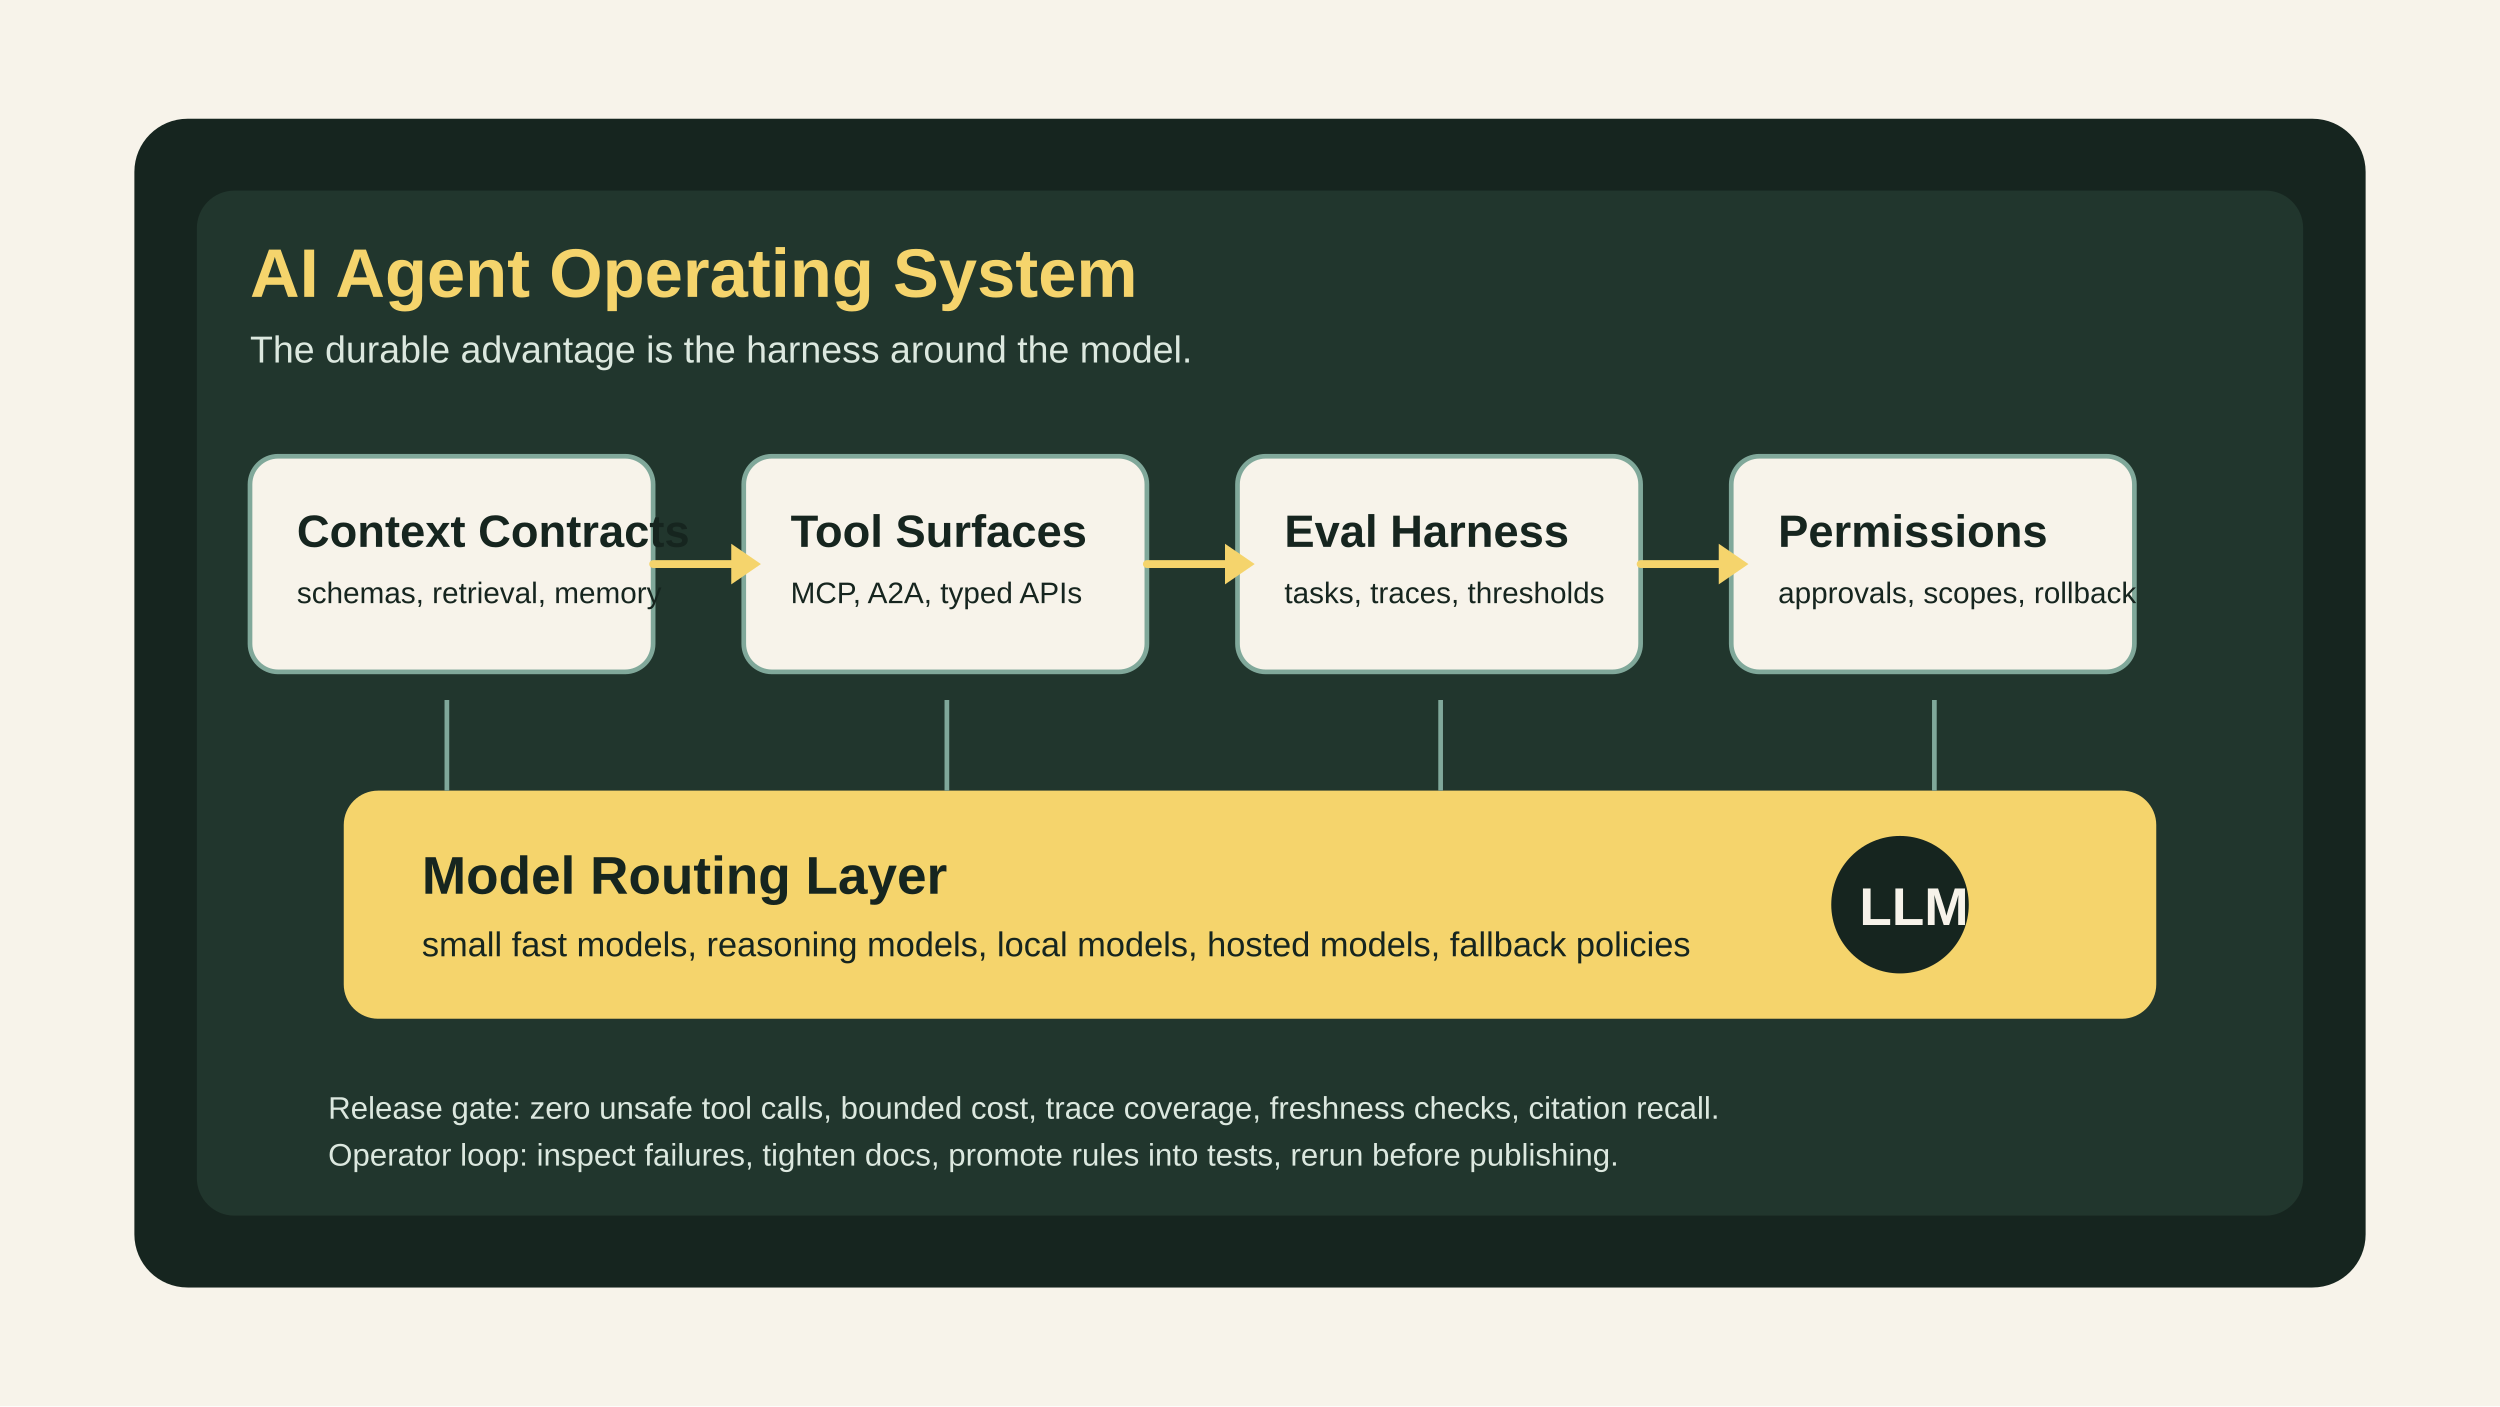
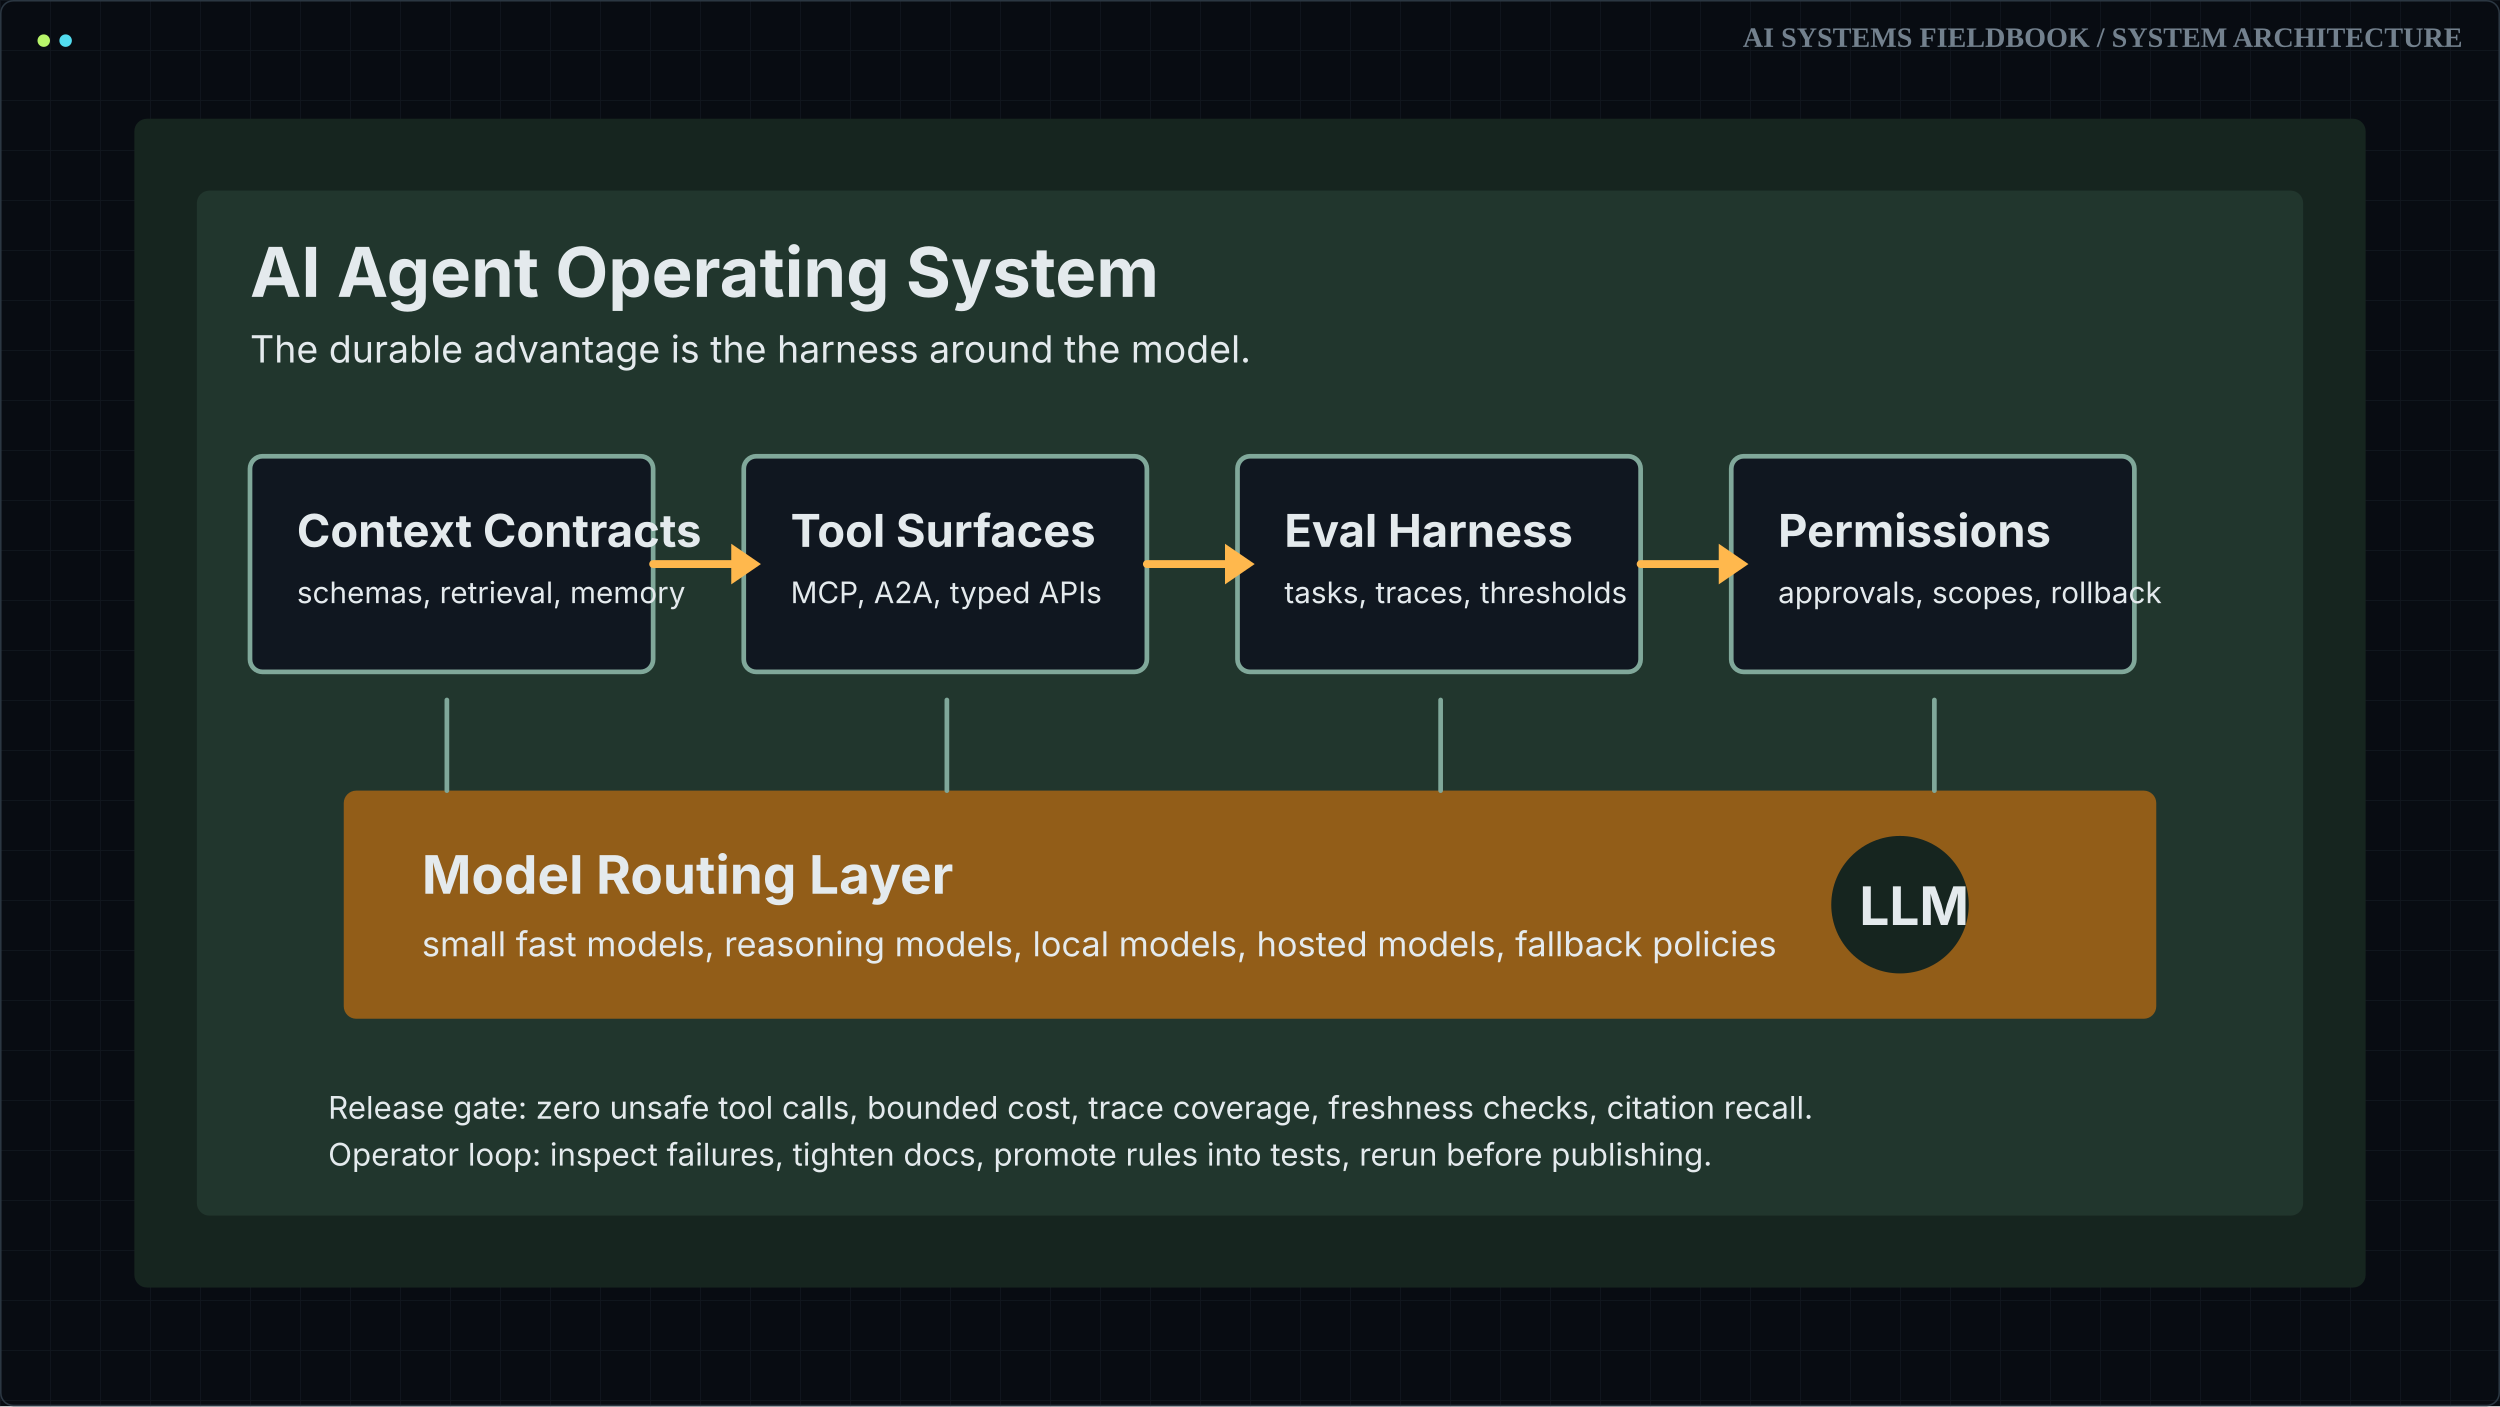
- <svg xmlns="http://www.w3.org/2000/svg" viewBox="0 0 1600 900" role="img" aria-labelledby="title desc">
-   <rect width="1600" height="900" fill="#f7f3ea" />
-   <rect x="86" y="76" width="1428" height="748" rx="34" fill="#16251f" />
-   <rect x="126" y="122" width="1348" height="656" rx="24" fill="#21362d" />
-   <text x="160" y="190" fill="#f5d46c" font-family="Arial, Helvetica, sans-serif" font-size="44" font-weight="700">AI Agent Operating System</text>
-   <text x="160" y="232" fill="#dce8df" font-family="Arial, Helvetica, sans-serif" font-size="24">The durable advantage is the harness around the model.</text>
-   <g fill="#f7f3ea" stroke="#80a89a" stroke-width="3">
-     <rect x="160" y="292" width="258" height="138" rx="18" />
-     <rect x="476" y="292" width="258" height="138" rx="18" />
-     <rect x="792" y="292" width="258" height="138" rx="18" />
-     <rect x="1108" y="292" width="258" height="138" rx="18" />
+ <svg xmlns="http://www.w3.org/2000/svg" viewBox="0 0 1600 900" role="img" aria-labelledby="title desc" data-visual-quality="publication" data-visual-system="fieldbook-v2" data-text-fit="bounded">
+   <defs id="fieldbook-v2-defs">
+     <pattern id="fieldbook-grid" width="32" height="32" patternUnits="userSpaceOnUse">
+       <path d="M 32 0 L 0 0 0 32" fill="none" stroke="#27323d" stroke-width="1" />
+     </pattern>
+   </defs>
+   <g aria-hidden="true" data-fieldbook-frame="background">
+     <rect width="1600" height="900" fill="#080c12" />
+     <rect width="1600" height="900" fill="url(#fieldbook-grid)" opacity="0.32" />
  </g>
-   <g fill="#16251f" font-family="Arial, Helvetica, sans-serif">
-     <text x="190" y="350" font-size="29" font-weight="700">Context Contracts</text>
-     <text x="190" y="386" font-size="19">schemas, retrieval, memory</text>
+   <rect x="86" y="76" width="1428" height="748" rx="8" fill="#16251f" />
+   <rect x="126" y="122" width="1348" height="656" rx="8" fill="#21362d" />
+   <text x="160" y="190" fill="#ffb84d" font-family="Inter, system-ui, sans-serif" font-size="44" font-weight="700">AI Agent Operating System</text>
+   <text x="160" y="232" fill="#dce8df" font-family="Inter, system-ui, sans-serif" font-size="24">The durable advantage is the harness around the model.</text>
+   <g fill="#101720" stroke="#80a89a" stroke-width="3">
+     <rect x="160" y="292" width="258" height="138" rx="8" />
+     <rect x="476" y="292" width="258" height="138" rx="8" />
+     <rect x="792" y="292" width="258" height="138" rx="8" />
+     <rect x="1108" y="292" width="258" height="138" rx="8" />
+   </g>
+   <g fill="#16251f" font-family="Inter, system-ui, sans-serif">
+     <text x="190" y="350" font-size="29" font-weight="700" textLength="216" lengthAdjust="spacingAndGlyphs">Context Contracts</text>
+     <text x="190" y="386" font-size="19" textLength="216" lengthAdjust="spacingAndGlyphs">schemas, retrieval, memory</text>
    <text x="506" y="350" font-size="29" font-weight="700">Tool Surfaces</text>
    <text x="506" y="386" font-size="19">MCP, A2A, typed APIs</text>
    <text x="822" y="350" font-size="29" font-weight="700">Eval Harness</text>
-     <text x="822" y="386" font-size="19">tasks, traces, thresholds</text>
+     <text x="822" y="386" font-size="19" textLength="216" lengthAdjust="spacingAndGlyphs">tasks, traces, thresholds</text>
    <text x="1138" y="350" font-size="29" font-weight="700">Permissions</text>
-     <text x="1138" y="386" font-size="19">approvals, scopes, rollback</text>
+     <text x="1138" y="386" font-size="19" textLength="216" lengthAdjust="spacingAndGlyphs">approvals, scopes, rollback</text>
  </g>
-   <g stroke="#f5d46c" stroke-width="5" fill="none" stroke-linecap="round">
+   <g stroke="#ffb84d" stroke-width="5" fill="none" stroke-linecap="round">
    <path d="M418 361h58" />
    <path d="M734 361h58" />
    <path d="M1050 361h58" />
  </g>
-   <g fill="#f5d46c">
+   <g fill="#ffb84d">
    <path d="M468 348l19 13-19 13z" />
    <path d="M784 348l19 13-19 13z" />
    <path d="M1100 348l19 13-19 13z" />
  </g>
-   <rect x="220" y="506" width="1160" height="146" rx="22" fill="#f5d46c" />
-   <text x="270" y="572" fill="#16251f" font-family="Arial, Helvetica, sans-serif" font-size="34" font-weight="700">Model Routing Layer</text>
-   <text x="270" y="612" fill="#16251f" font-family="Arial, Helvetica, sans-serif" font-size="22">small fast models, reasoning models, local models, hosted models, fallback policies</text>
+   <rect x="220" y="506" width="1160" height="146" rx="8" fill="#925d18" />
+   <text x="270" y="572" fill="#16251f" font-family="Inter, system-ui, sans-serif" font-size="34" font-weight="700">Model Routing Layer</text>
+   <text x="270" y="612" fill="#16251f" font-family="Inter, system-ui, sans-serif" font-size="22">small fast models, reasoning models, local models, hosted models, fallback policies</text>
  <circle cx="1216" cy="579" r="44" fill="#16251f" />
-   <text x="1190" y="592" fill="#f7f3ea" font-family="Arial, Helvetica, sans-serif" font-size="34" font-weight="700">LLM</text>
+   <text x="1190" y="592" fill="#101720" font-family="Inter, system-ui, sans-serif" font-size="34" font-weight="700">LLM</text>
  <g fill="none" stroke="#80a89a" stroke-width="3">
    <path d="M286 506v-58" />
    <path d="M606 506v-58" />
    <path d="M922 506v-58" />
    <path d="M1238 506v-58" />
  </g>
-   <g fill="#dce8df" font-family="Arial, Helvetica, sans-serif" font-size="20">
+   <g fill="#dce8df" font-family="Inter, system-ui, sans-serif" font-size="20">
    <text x="210" y="716">Release gate: zero unsafe tool calls, bounded cost, trace coverage, freshness checks, citation recall.</text>
    <text x="210" y="746">Operator loop: inspect failures, tighten docs, promote rules into tests, rerun before publishing.</text>
  </g>
+   <style id="fieldbook-v2-theme">
+     text { fill: #e4eaed !important; font-family: Inter, system-ui, sans-serif !important; letter-spacing: 0; }
+     .title { fill: #f7faf9 !important; font-weight: 750 !important; }
+     .subtitle, .sub, .note, .axis, .legend, .body, .small { fill: #8d9aa6 !important; }
+     .label, .smallTitle, .metric, .headtext { fill: #e7edef !important; }
+     path, line, polyline { stroke-linecap: round; stroke-linejoin: round; }
+     .fieldbook-kicker { fill: #73818e !important; font-family: ui-monospace, SFMono-Regular, Consolas, monospace !important; font-size: 18px !important; font-weight: 750 !important; }
+   </style>
+   <g aria-hidden="true" data-fieldbook-frame="overlay">
+     <circle cx="28" cy="26" r="4" fill="#b8f56a" />
+     <circle cx="42" cy="26" r="4" fill="#52dcef" />
+     <text class="fieldbook-kicker" x="1576" y="30" text-anchor="end">AI SYSTEMS FIELDBOOK / SYSTEM ARCHITECTURE</text>
+     <rect x="0.5" y="0.5" width="1599" height="899" rx="8" fill="none" stroke="#2b3742" stroke-width="1" />
+   </g>
</svg>
